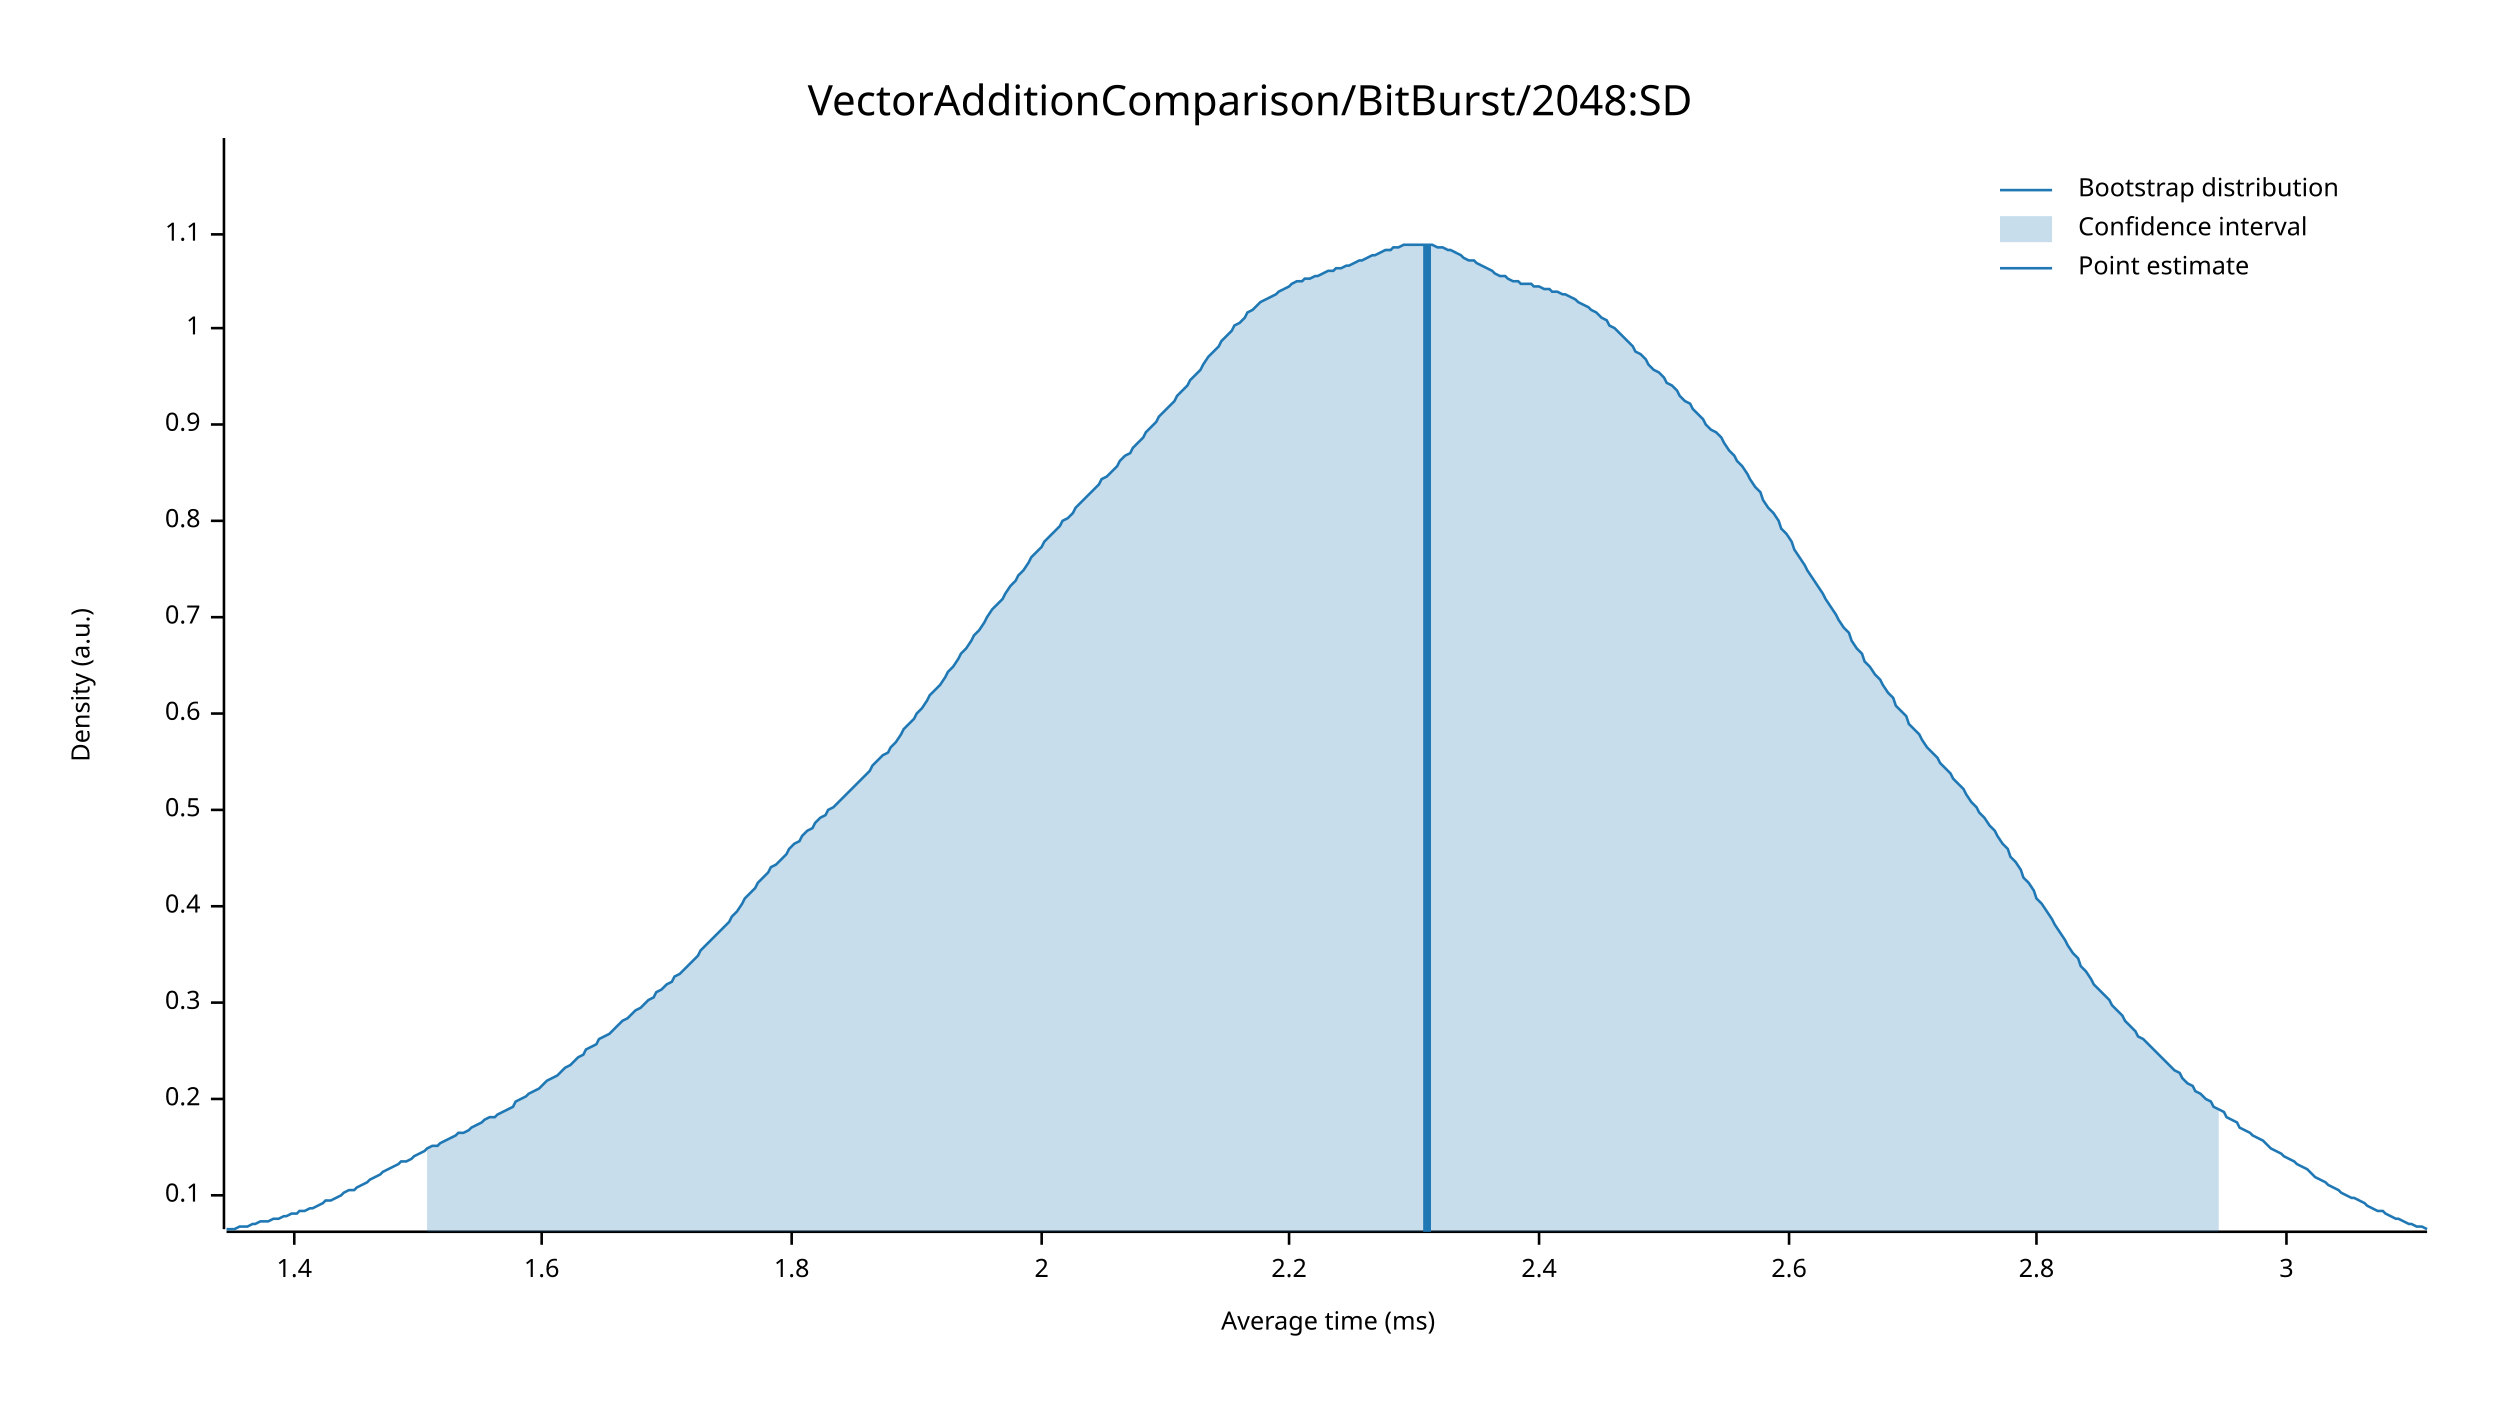
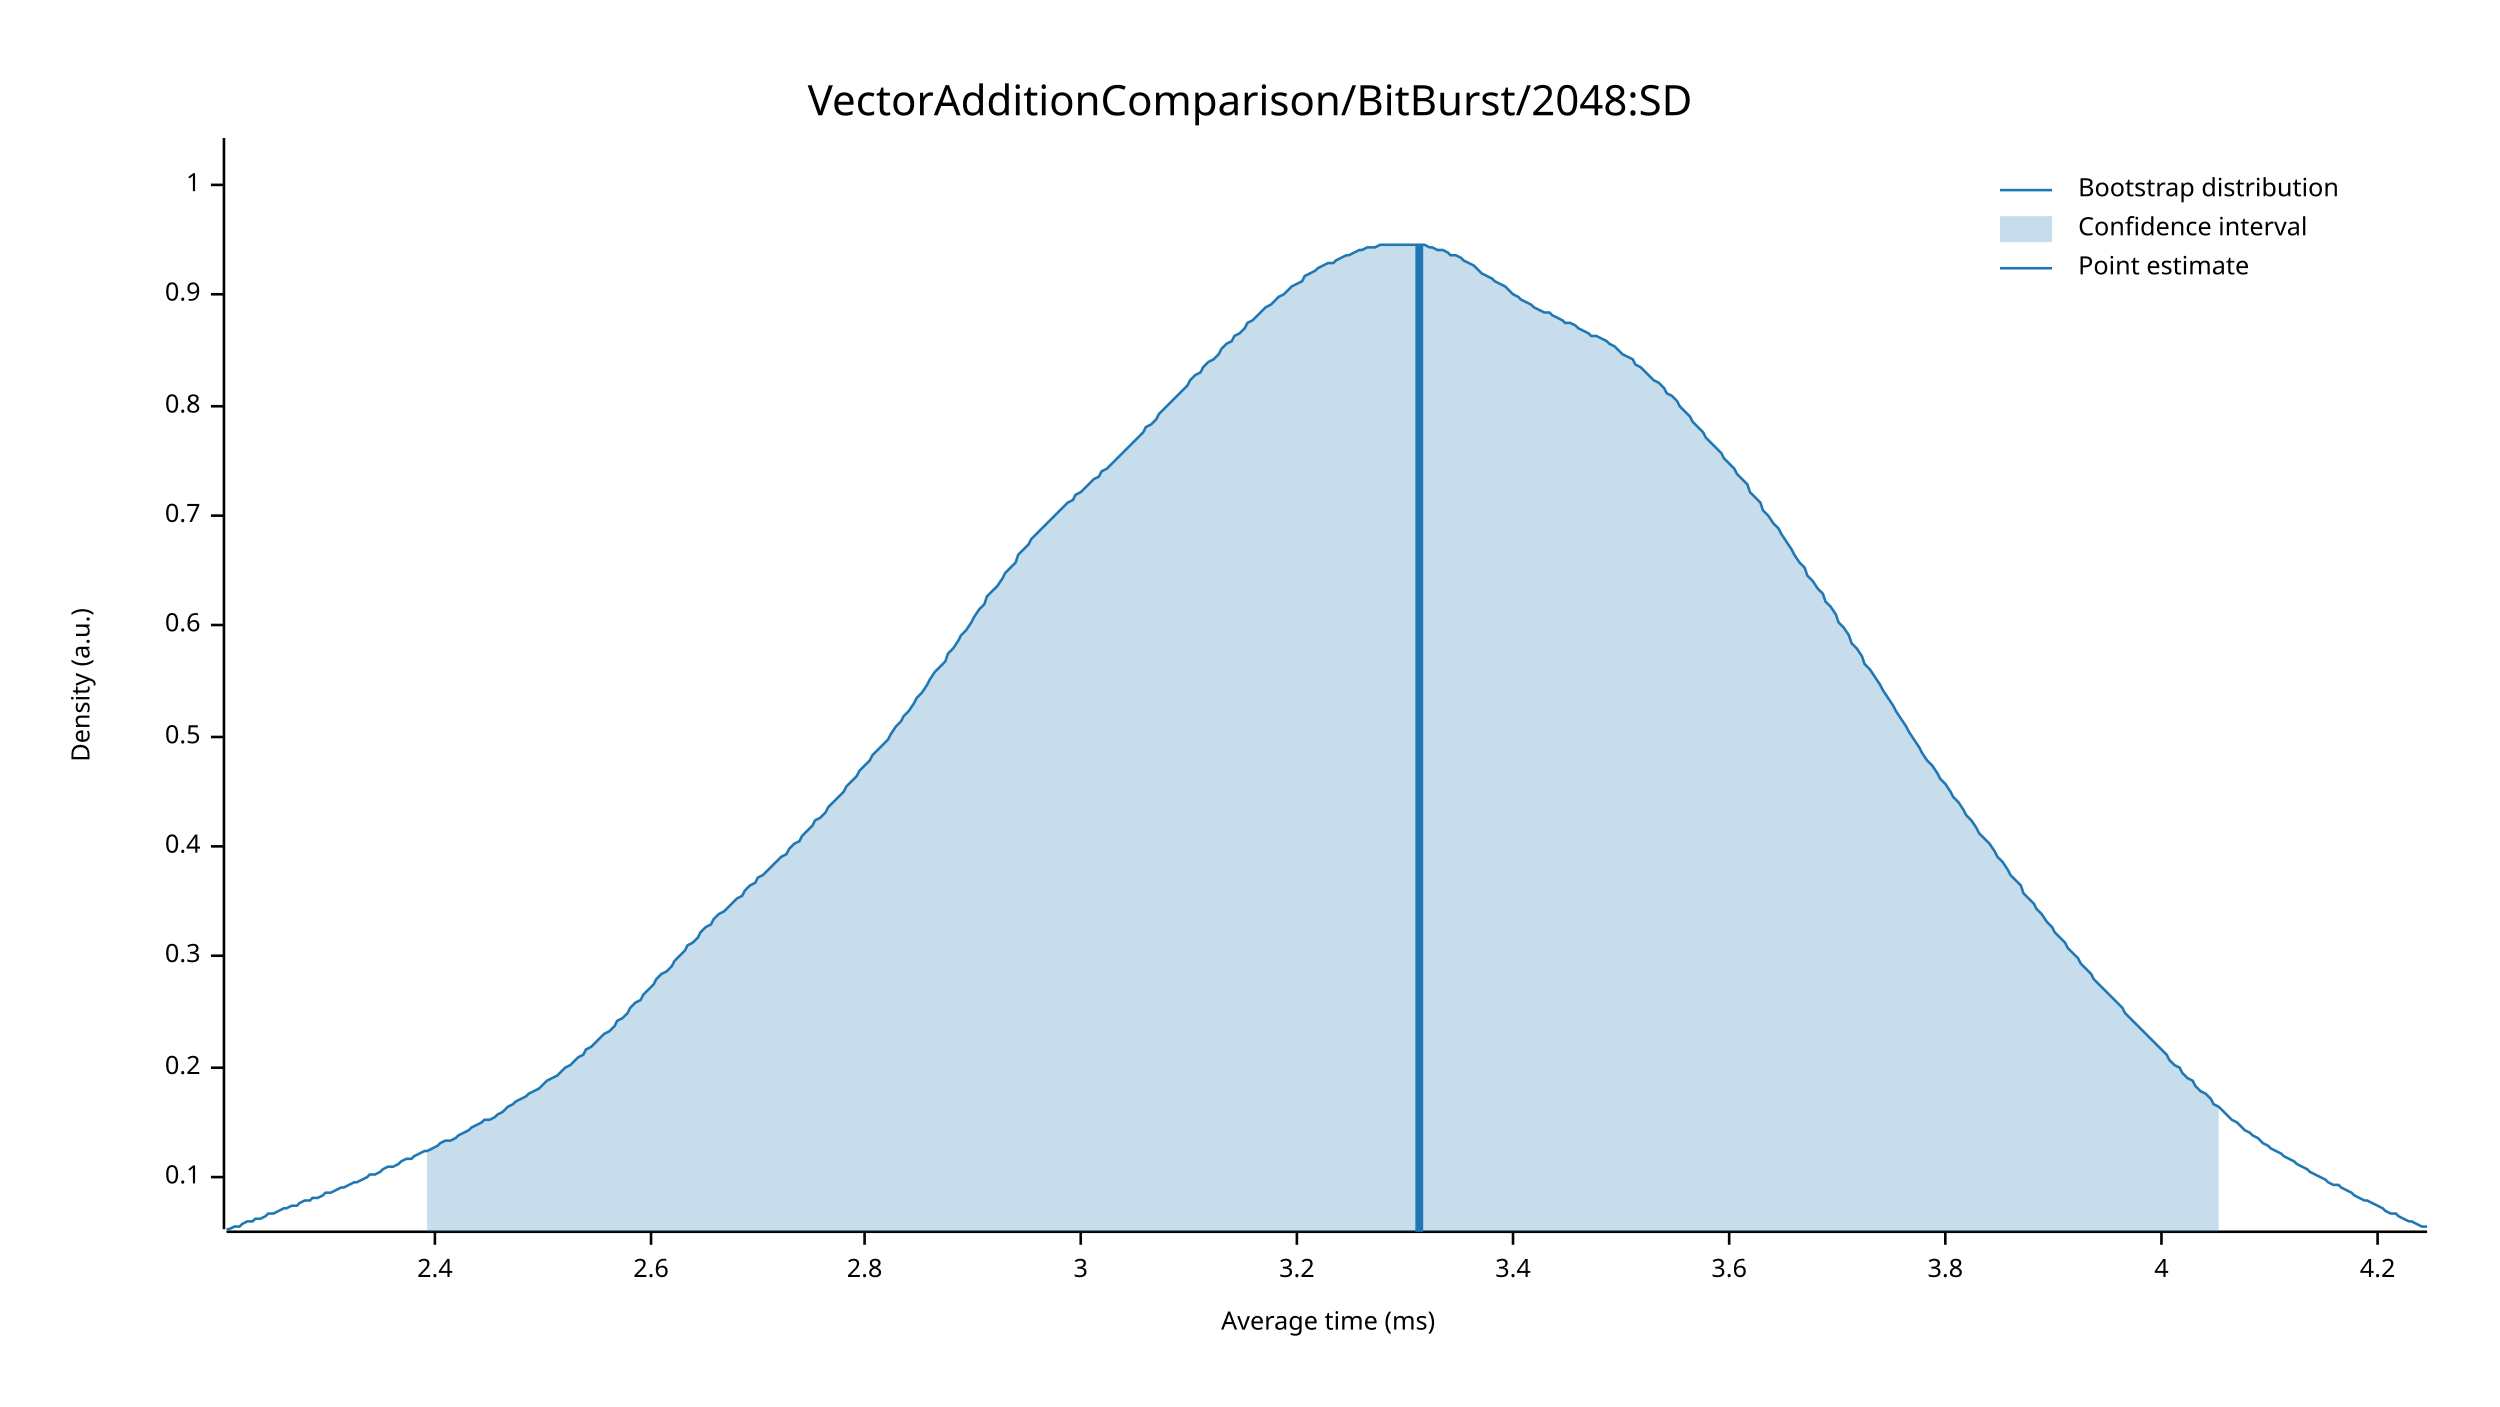
<svg xmlns="http://www.w3.org/2000/svg" width="960" height="540" viewBox="0 0 960 540">
  <text x="480" y="32" dy="0.76em" text-anchor="middle" font-family="sans-serif" font-size="16.129" opacity="1" fill="#000000">
VectorAdditionComparison/BitBurst/2048:SD
</text>
  <text x="27" y="263" dy="0.76em" text-anchor="middle" font-family="sans-serif" font-size="9.677" opacity="1" fill="#000000" transform="rotate(270, 27, 263)">
Density (a.u.)
</text>
  <text x="510" y="513" dy="-0.5ex" text-anchor="middle" font-family="sans-serif" font-size="9.677" opacity="1" fill="#000000">
Average time (ms)
</text>
  <polyline fill="none" opacity="1" stroke="#000000" stroke-width="1" points="86,53 86,472 " />
-   <text x="77" y="459" dy="0.5ex" text-anchor="end" font-family="sans-serif" font-size="9.677" opacity="1" fill="#000000">
+   <text x="77" y="452" dy="0.5ex" text-anchor="end" font-family="sans-serif" font-size="9.677" opacity="1" fill="#000000">
0.1
</text>
-   <polyline fill="none" opacity="1" stroke="#000000" stroke-width="1" points="81,459 86,459 " />
-   <text x="77" y="422" dy="0.5ex" text-anchor="end" font-family="sans-serif" font-size="9.677" opacity="1" fill="#000000">
+   <polyline fill="none" opacity="1" stroke="#000000" stroke-width="1" points="81,452 86,452 " />
+   <text x="77" y="410" dy="0.5ex" text-anchor="end" font-family="sans-serif" font-size="9.677" opacity="1" fill="#000000">
0.2
</text>
-   <polyline fill="none" opacity="1" stroke="#000000" stroke-width="1" points="81,422 86,422 " />
-   <text x="77" y="385" dy="0.5ex" text-anchor="end" font-family="sans-serif" font-size="9.677" opacity="1" fill="#000000">
+   <polyline fill="none" opacity="1" stroke="#000000" stroke-width="1" points="81,410 86,410 " />
+   <text x="77" y="367" dy="0.5ex" text-anchor="end" font-family="sans-serif" font-size="9.677" opacity="1" fill="#000000">
0.3
</text>
-   <polyline fill="none" opacity="1" stroke="#000000" stroke-width="1" points="81,385 86,385 " />
-   <text x="77" y="348" dy="0.5ex" text-anchor="end" font-family="sans-serif" font-size="9.677" opacity="1" fill="#000000">
+   <polyline fill="none" opacity="1" stroke="#000000" stroke-width="1" points="81,367 86,367 " />
+   <text x="77" y="325" dy="0.5ex" text-anchor="end" font-family="sans-serif" font-size="9.677" opacity="1" fill="#000000">
0.4
</text>
-   <polyline fill="none" opacity="1" stroke="#000000" stroke-width="1" points="81,348 86,348 " />
-   <text x="77" y="311" dy="0.5ex" text-anchor="end" font-family="sans-serif" font-size="9.677" opacity="1" fill="#000000">
+   <polyline fill="none" opacity="1" stroke="#000000" stroke-width="1" points="81,325 86,325 " />
+   <text x="77" y="283" dy="0.5ex" text-anchor="end" font-family="sans-serif" font-size="9.677" opacity="1" fill="#000000">
0.5
</text>
-   <polyline fill="none" opacity="1" stroke="#000000" stroke-width="1" points="81,311 86,311 " />
-   <text x="77" y="274" dy="0.5ex" text-anchor="end" font-family="sans-serif" font-size="9.677" opacity="1" fill="#000000">
+   <polyline fill="none" opacity="1" stroke="#000000" stroke-width="1" points="81,283 86,283 " />
+   <text x="77" y="240" dy="0.5ex" text-anchor="end" font-family="sans-serif" font-size="9.677" opacity="1" fill="#000000">
0.6
</text>
-   <polyline fill="none" opacity="1" stroke="#000000" stroke-width="1" points="81,274 86,274 " />
-   <text x="77" y="237" dy="0.5ex" text-anchor="end" font-family="sans-serif" font-size="9.677" opacity="1" fill="#000000">
+   <polyline fill="none" opacity="1" stroke="#000000" stroke-width="1" points="81,240 86,240 " />
+   <text x="77" y="198" dy="0.5ex" text-anchor="end" font-family="sans-serif" font-size="9.677" opacity="1" fill="#000000">
0.7
</text>
-   <polyline fill="none" opacity="1" stroke="#000000" stroke-width="1" points="81,237 86,237 " />
-   <text x="77" y="200" dy="0.5ex" text-anchor="end" font-family="sans-serif" font-size="9.677" opacity="1" fill="#000000">
+   <polyline fill="none" opacity="1" stroke="#000000" stroke-width="1" points="81,198 86,198 " />
+   <text x="77" y="156" dy="0.5ex" text-anchor="end" font-family="sans-serif" font-size="9.677" opacity="1" fill="#000000">
0.8
</text>
-   <polyline fill="none" opacity="1" stroke="#000000" stroke-width="1" points="81,200 86,200 " />
-   <text x="77" y="163" dy="0.5ex" text-anchor="end" font-family="sans-serif" font-size="9.677" opacity="1" fill="#000000">
+   <polyline fill="none" opacity="1" stroke="#000000" stroke-width="1" points="81,156 86,156 " />
+   <text x="77" y="113" dy="0.5ex" text-anchor="end" font-family="sans-serif" font-size="9.677" opacity="1" fill="#000000">
0.9
</text>
-   <polyline fill="none" opacity="1" stroke="#000000" stroke-width="1" points="81,163 86,163 " />
-   <text x="77" y="126" dy="0.5ex" text-anchor="end" font-family="sans-serif" font-size="9.677" opacity="1" fill="#000000">
+   <polyline fill="none" opacity="1" stroke="#000000" stroke-width="1" points="81,113 86,113 " />
+   <text x="77" y="71" dy="0.5ex" text-anchor="end" font-family="sans-serif" font-size="9.677" opacity="1" fill="#000000">
1
</text>
-   <polyline fill="none" opacity="1" stroke="#000000" stroke-width="1" points="81,126 86,126 " />
-   <text x="77" y="90" dy="0.5ex" text-anchor="end" font-family="sans-serif" font-size="9.677" opacity="1" fill="#000000">
- 1.1
- </text>
-   <polyline fill="none" opacity="1" stroke="#000000" stroke-width="1" points="81,90 86,90 " />
+   <polyline fill="none" opacity="1" stroke="#000000" stroke-width="1" points="81,71 86,71 " />
  <polyline fill="none" opacity="1" stroke="#000000" stroke-width="1" points="87,473 932,473 " />
-   <text x="113" y="483" dy="0.76em" text-anchor="middle" font-family="sans-serif" font-size="9.677" opacity="1" fill="#000000">
- 1.4
- </text>
-   <polyline fill="none" opacity="1" stroke="#000000" stroke-width="1" points="113,473 113,478 " />
-   <text x="208" y="483" dy="0.76em" text-anchor="middle" font-family="sans-serif" font-size="9.677" opacity="1" fill="#000000">
- 1.6
- </text>
-   <polyline fill="none" opacity="1" stroke="#000000" stroke-width="1" points="208,473 208,478 " />
-   <text x="304" y="483" dy="0.76em" text-anchor="middle" font-family="sans-serif" font-size="9.677" opacity="1" fill="#000000">
- 1.8
- </text>
-   <polyline fill="none" opacity="1" stroke="#000000" stroke-width="1" points="304,473 304,478 " />
-   <text x="400" y="483" dy="0.76em" text-anchor="middle" font-family="sans-serif" font-size="9.677" opacity="1" fill="#000000">
- 2
- </text>
-   <polyline fill="none" opacity="1" stroke="#000000" stroke-width="1" points="400,473 400,478 " />
-   <text x="495" y="483" dy="0.76em" text-anchor="middle" font-family="sans-serif" font-size="9.677" opacity="1" fill="#000000">
- 2.2
- </text>
-   <polyline fill="none" opacity="1" stroke="#000000" stroke-width="1" points="495,473 495,478 " />
-   <text x="591" y="483" dy="0.76em" text-anchor="middle" font-family="sans-serif" font-size="9.677" opacity="1" fill="#000000">
+   <text x="167" y="483" dy="0.76em" text-anchor="middle" font-family="sans-serif" font-size="9.677" opacity="1" fill="#000000">
2.4
</text>
-   <polyline fill="none" opacity="1" stroke="#000000" stroke-width="1" points="591,473 591,478 " />
-   <text x="687" y="483" dy="0.76em" text-anchor="middle" font-family="sans-serif" font-size="9.677" opacity="1" fill="#000000">
+   <polyline fill="none" opacity="1" stroke="#000000" stroke-width="1" points="167,473 167,478 " />
+   <text x="250" y="483" dy="0.76em" text-anchor="middle" font-family="sans-serif" font-size="9.677" opacity="1" fill="#000000">
2.6
</text>
-   <polyline fill="none" opacity="1" stroke="#000000" stroke-width="1" points="687,473 687,478 " />
-   <text x="782" y="483" dy="0.76em" text-anchor="middle" font-family="sans-serif" font-size="9.677" opacity="1" fill="#000000">
+   <polyline fill="none" opacity="1" stroke="#000000" stroke-width="1" points="250,473 250,478 " />
+   <text x="332" y="483" dy="0.76em" text-anchor="middle" font-family="sans-serif" font-size="9.677" opacity="1" fill="#000000">
2.8
</text>
-   <polyline fill="none" opacity="1" stroke="#000000" stroke-width="1" points="782,473 782,478 " />
-   <text x="878" y="483" dy="0.76em" text-anchor="middle" font-family="sans-serif" font-size="9.677" opacity="1" fill="#000000">
+   <polyline fill="none" opacity="1" stroke="#000000" stroke-width="1" points="332,473 332,478 " />
+   <text x="415" y="483" dy="0.76em" text-anchor="middle" font-family="sans-serif" font-size="9.677" opacity="1" fill="#000000">
3
</text>
-   <polyline fill="none" opacity="1" stroke="#000000" stroke-width="1" points="878,473 878,478 " />
-   <polyline fill="none" opacity="1" stroke="#1F78B4" stroke-width="1" points="87,472 88,472 90,472 92,471 93,471 95,471 97,470 98,470 100,469 102,469 103,469 105,468 107,468 109,467 110,467 112,466 114,466 115,465 117,465 119,464 120,464 122,463 124,462 125,461 127,461 129,460 131,459 132,458 134,457 136,457 137,456 139,455 141,454 142,453 144,452 146,451 147,450 149,449 151,448 153,447 154,446 156,446 158,445 159,444 161,443 163,442 164,441 166,440 168,440 169,439 171,438 173,437 175,436 176,435 178,435 180,434 181,433 183,432 185,431 186,430 188,429 190,429 191,428 193,427 195,426 197,425 198,423 200,422 202,421 203,420 205,419 207,418 208,417 210,415 212,414 214,413 215,412 217,410 219,409 220,408 222,406 224,405 225,403 227,402 229,401 230,399 232,398 234,397 236,395 237,394 239,392 241,391 242,390 244,388 246,387 247,386 249,384 251,383 252,381 254,380 256,378 258,377 259,375 261,374 263,372 264,371 266,369 268,367 269,365 271,363 273,361 274,360 276,358 278,356 280,354 281,352 283,350 285,347 286,345 288,343 290,341 291,339 293,337 295,335 296,333 298,332 300,330 302,328 303,326 305,324 307,323 308,321 310,319 312,318 313,316 315,314 317,313 318,311 320,310 322,308 324,306 325,305 327,303 329,301 330,300 332,298 334,296 335,294 337,292 339,290 341,289 342,287 344,285 346,282 347,280 349,278 351,276 352,274 354,272 356,269 357,267 359,265 361,263 363,260 364,258 366,256 368,253 369,251 371,249 373,246 374,244 376,242 378,239 379,237 381,234 383,232 385,230 386,228 388,225 390,223 391,221 393,219 395,216 396,214 398,212 400,210 401,208 403,206 405,204 407,202 408,200 410,199 412,197 413,195 415,193 417,191 418,190 420,188 422,186 423,184 425,183 427,181 429,179 430,177 432,175 434,174 435,172 437,170 439,168 440,166 442,164 444,162 445,160 447,158 449,156 451,154 452,152 454,150 456,148 457,146 459,144 461,142 462,140 464,137 466,135 468,133 469,131 471,129 473,127 474,125 476,124 478,122 479,120 481,119 483,117 484,116 486,115 488,114 490,113 491,112 493,111 495,110 496,109 498,108 500,108 501,107 503,107 505,106 506,106 508,105 510,104 512,104 513,103 515,103 517,102 518,102 520,101 522,100 523,100 525,99 527,98 528,98 530,97 532,96 534,96 535,95 537,95 539,94 540,94 542,94 544,94 545,94 547,94 549,94 550,94 552,95 554,95 556,96 557,96 559,97 561,98 562,99 564,100 566,100 567,101 569,102 571,103 573,104 574,105 576,106 578,106 579,107 581,108 583,108 584,109 586,109 588,109 589,110 591,110 593,111 595,111 596,112 598,112 600,113 601,113 603,114 605,115 606,116 608,117 610,118 611,119 613,120 615,122 617,123 618,125 620,126 622,128 623,129 625,131 627,133 628,135 630,136 632,138 633,140 635,142 637,143 639,145 640,147 642,148 644,150 645,152 647,154 649,155 650,157 652,159 654,161 655,163 657,165 659,166 661,168 662,170 664,173 666,175 667,177 669,179 671,182 672,184 674,187 676,189 677,192 679,195 681,197 683,200 684,203 686,205 688,208 689,211 691,214 693,217 694,219 696,222 698,225 700,228 701,230 703,233 705,236 706,238 708,241 710,243 711,246 713,249 715,251 716,254 718,256 720,259 722,261 723,263 725,266 727,268 728,271 730,273 732,275 733,278 735,280 737,282 738,284 740,287 742,289 744,291 745,293 747,295 749,297 750,299 752,301 754,303 755,305 757,308 759,310 760,312 762,314 764,317 766,319 767,321 769,324 771,326 772,329 774,331 776,334 777,337 779,339 781,342 782,345 784,347 786,350 788,353 789,355 791,358 793,361 794,363 796,366 798,368 799,371 801,373 803,376 804,378 806,380 808,382 810,384 811,386 813,388 815,390 816,392 818,394 820,396 821,398 823,399 825,401 827,403 828,404 830,406 832,408 833,409 835,411 837,412 838,414 840,416 842,417 843,419 845,420 847,422 849,423 850,425 852,426 854,427 855,429 857,430 859,431 860,433 862,434 864,435 865,436 867,437 869,438 871,440 872,441 874,442 876,443 877,444 879,445 881,446 882,447 884,448 886,449 887,450 889,452 891,453 893,454 894,455 896,456 898,457 899,458 901,459 903,460 904,460 906,461 908,462 909,463 911,464 913,465 915,465 916,466 918,467 920,468 921,468 923,469 925,470 926,470 928,471 930,471 932,472 " />
-   <polygon opacity="0.25" fill="#1F78B4" points="164,441 166,440 168,440 169,439 171,438 173,437 175,436 176,435 178,435 180,434 181,433 183,432 185,431 186,430 188,429 190,429 191,428 193,427 195,426 197,425 198,423 200,422 202,421 203,420 205,419 207,418 208,417 210,415 212,414 214,413 215,412 217,410 219,409 220,408 222,406 224,405 225,403 227,402 229,401 230,399 232,398 234,397 236,395 237,394 239,392 241,391 242,390 244,388 246,387 247,386 249,384 251,383 252,381 254,380 256,378 258,377 259,375 261,374 263,372 264,371 266,369 268,367 269,365 271,363 273,361 274,360 276,358 278,356 280,354 281,352 283,350 285,347 286,345 288,343 290,341 291,339 293,337 295,335 296,333 298,332 300,330 302,328 303,326 305,324 307,323 308,321 310,319 312,318 313,316 315,314 317,313 318,311 320,310 322,308 324,306 325,305 327,303 329,301 330,300 332,298 334,296 335,294 337,292 339,290 341,289 342,287 344,285 346,282 347,280 349,278 351,276 352,274 354,272 356,269 357,267 359,265 361,263 363,260 364,258 366,256 368,253 369,251 371,249 373,246 374,244 376,242 378,239 379,237 381,234 383,232 385,230 386,228 388,225 390,223 391,221 393,219 395,216 396,214 398,212 400,210 401,208 403,206 405,204 407,202 408,200 410,199 412,197 413,195 415,193 417,191 418,190 420,188 422,186 423,184 425,183 427,181 429,179 430,177 432,175 434,174 435,172 437,170 439,168 440,166 442,164 444,162 445,160 447,158 449,156 451,154 452,152 454,150 456,148 457,146 459,144 461,142 462,140 464,137 466,135 468,133 469,131 471,129 473,127 474,125 476,124 478,122 479,120 481,119 483,117 484,116 486,115 488,114 490,113 491,112 493,111 495,110 496,109 498,108 500,108 501,107 503,107 505,106 506,106 508,105 510,104 512,104 513,103 515,103 517,102 518,102 520,101 522,100 523,100 525,99 527,98 528,98 530,97 532,96 534,96 535,95 537,95 539,94 540,94 542,94 544,94 545,94 547,94 549,94 550,94 552,95 554,95 556,96 557,96 559,97 561,98 562,99 564,100 566,100 567,101 569,102 571,103 573,104 574,105 576,106 578,106 579,107 581,108 583,108 584,109 586,109 588,109 589,110 591,110 593,111 595,111 596,112 598,112 600,113 601,113 603,114 605,115 606,116 608,117 610,118 611,119 613,120 615,122 617,123 618,125 620,126 622,128 623,129 625,131 627,133 628,135 630,136 632,138 633,140 635,142 637,143 639,145 640,147 642,148 644,150 645,152 647,154 649,155 650,157 652,159 654,161 655,163 657,165 659,166 661,168 662,170 664,173 666,175 667,177 669,179 671,182 672,184 674,187 676,189 677,192 679,195 681,197 683,200 684,203 686,205 688,208 689,211 691,214 693,217 694,219 696,222 698,225 700,228 701,230 703,233 705,236 706,238 708,241 710,243 711,246 713,249 715,251 716,254 718,256 720,259 722,261 723,263 725,266 727,268 728,271 730,273 732,275 733,278 735,280 737,282 738,284 740,287 742,289 744,291 745,293 747,295 749,297 750,299 752,301 754,303 755,305 757,308 759,310 760,312 762,314 764,317 766,319 767,321 769,324 771,326 772,329 774,331 776,334 777,337 779,339 781,342 782,345 784,347 786,350 788,353 789,355 791,358 793,361 794,363 796,366 798,368 799,371 801,373 803,376 804,378 806,380 808,382 810,384 811,386 813,388 815,390 816,392 818,394 820,396 821,398 823,399 825,401 827,403 828,404 830,406 832,408 833,409 835,411 837,412 838,414 840,416 842,417 843,419 845,420 847,422 849,423 850,425 852,426 852,473 164,473 " />
-   <polyline fill="none" opacity="1" stroke="#1F78B4" stroke-width="3" points="548,473 548,94 " />
+   <polyline fill="none" opacity="1" stroke="#000000" stroke-width="1" points="415,473 415,478 " />
+   <text x="498" y="483" dy="0.76em" text-anchor="middle" font-family="sans-serif" font-size="9.677" opacity="1" fill="#000000">
+ 3.2
+ </text>
+   <polyline fill="none" opacity="1" stroke="#000000" stroke-width="1" points="498,473 498,478 " />
+   <text x="581" y="483" dy="0.76em" text-anchor="middle" font-family="sans-serif" font-size="9.677" opacity="1" fill="#000000">
+ 3.4
+ </text>
+   <polyline fill="none" opacity="1" stroke="#000000" stroke-width="1" points="581,473 581,478 " />
+   <text x="664" y="483" dy="0.76em" text-anchor="middle" font-family="sans-serif" font-size="9.677" opacity="1" fill="#000000">
+ 3.6
+ </text>
+   <polyline fill="none" opacity="1" stroke="#000000" stroke-width="1" points="664,473 664,478 " />
+   <text x="747" y="483" dy="0.76em" text-anchor="middle" font-family="sans-serif" font-size="9.677" opacity="1" fill="#000000">
+ 3.8
+ </text>
+   <polyline fill="none" opacity="1" stroke="#000000" stroke-width="1" points="747,473 747,478 " />
+   <text x="830" y="483" dy="0.76em" text-anchor="middle" font-family="sans-serif" font-size="9.677" opacity="1" fill="#000000">
+ 4
+ </text>
+   <polyline fill="none" opacity="1" stroke="#000000" stroke-width="1" points="830,473 830,478 " />
+   <text x="913" y="483" dy="0.76em" text-anchor="middle" font-family="sans-serif" font-size="9.677" opacity="1" fill="#000000">
+ 4.2
+ </text>
+   <polyline fill="none" opacity="1" stroke="#000000" stroke-width="1" points="913,473 913,478 " />
+   <polyline fill="none" opacity="1" stroke="#1F78B4" stroke-width="1" points="87,472 88,472 90,471 92,471 93,470 95,469 97,469 98,468 100,468 102,467 103,466 105,466 107,465 109,464 110,464 112,463 114,463 115,462 117,461 119,461 120,460 122,460 124,459 125,458 127,458 129,457 131,456 132,456 134,455 136,454 137,454 139,453 141,452 142,451 144,451 146,450 147,449 149,448 151,448 153,447 154,446 156,445 158,445 159,444 161,443 163,442 164,442 166,441 168,440 169,439 171,438 173,438 175,437 176,436 178,435 180,434 181,433 183,432 185,431 186,430 188,430 190,429 191,428 193,427 195,425 197,424 198,423 200,422 202,421 203,420 205,419 207,418 208,417 210,415 212,414 214,413 215,412 217,410 219,409 220,408 222,406 224,405 225,403 227,402 229,400 230,399 232,397 234,396 236,394 237,392 239,391 241,389 242,387 244,385 246,384 247,382 249,380 251,378 252,376 254,374 256,373 258,371 259,369 261,367 263,365 264,363 266,362 268,360 269,358 271,356 273,355 274,353 276,351 278,350 280,348 281,347 283,345 285,344 286,342 288,340 290,339 291,337 293,336 295,334 296,333 298,331 300,329 302,328 303,326 305,324 307,323 308,321 310,319 312,317 313,315 315,314 317,312 318,310 320,308 322,306 324,304 325,302 327,300 329,298 330,296 332,294 334,292 335,290 337,288 339,286 341,284 342,282 344,279 346,277 347,275 349,273 351,270 352,268 354,266 356,263 357,261 359,258 361,256 363,254 364,251 366,249 368,246 369,244 371,242 373,239 374,237 376,234 378,232 379,229 381,227 383,225 385,222 386,220 388,218 390,216 391,213 393,211 395,209 396,207 398,205 400,203 401,202 403,200 405,198 407,196 408,195 410,193 412,192 413,190 415,189 417,187 418,186 420,184 422,183 423,181 425,180 427,178 429,176 430,175 432,173 434,171 435,170 437,168 439,166 440,164 442,163 444,161 445,159 447,157 449,155 451,153 452,152 454,150 456,148 457,146 459,144 461,143 462,141 464,139 466,138 468,136 469,134 471,132 473,131 474,129 476,128 478,126 479,124 481,123 483,121 484,120 486,118 488,117 490,115 491,114 493,113 495,111 496,110 498,109 500,108 501,106 503,105 505,104 506,103 508,102 510,101 512,101 513,100 515,99 517,98 518,98 520,97 522,96 523,96 525,95 527,95 528,95 530,94 532,94 534,94 535,94 537,94 539,94 540,94 542,94 544,94 545,94 547,94 549,95 550,95 552,96 554,96 556,97 557,98 559,98 561,99 562,100 564,101 566,102 567,103 569,105 571,106 573,107 574,108 576,109 578,110 579,111 581,113 583,114 584,115 586,116 588,117 589,118 591,119 593,120 595,120 596,121 598,122 600,123 601,124 603,124 605,125 606,126 608,127 610,128 611,129 613,129 615,130 617,131 618,132 620,133 622,135 623,136 625,137 627,138 628,140 630,141 632,143 633,144 635,146 637,147 639,149 640,151 642,152 644,154 645,156 647,158 649,160 650,162 652,164 654,166 655,168 657,170 659,172 661,174 662,176 664,178 666,180 667,182 669,184 671,186 672,189 674,191 676,193 677,196 679,198 681,201 683,203 684,205 686,208 688,211 689,213 691,216 693,218 694,221 696,223 698,226 700,228 701,231 703,233 705,236 706,239 708,241 710,244 711,247 713,249 715,252 716,255 718,257 720,260 722,263 723,265 725,268 727,271 728,273 730,276 732,279 733,281 735,284 737,287 738,289 740,292 742,294 744,297 745,299 747,301 749,304 750,306 752,308 754,311 755,313 757,315 759,318 760,320 762,322 764,324 766,327 767,329 769,331 771,334 772,336 774,338 776,340 777,343 779,345 781,347 782,349 784,351 786,354 788,356 789,358 791,360 793,362 794,364 796,366 798,368 799,370 801,372 803,374 804,376 806,378 808,380 810,382 811,383 813,385 815,387 816,389 818,391 820,393 821,394 823,396 825,398 827,400 828,401 830,403 832,405 833,407 835,409 837,410 838,412 840,414 842,415 843,417 845,419 847,420 849,422 850,424 852,425 854,427 855,428 857,430 859,431 860,432 862,434 864,435 865,436 867,437 869,439 871,440 872,441 874,442 876,443 877,444 879,445 881,446 882,447 884,448 886,449 887,450 889,451 891,452 893,453 894,454 896,455 898,455 899,456 901,457 903,458 904,459 906,460 908,461 909,461 911,462 913,463 915,464 916,465 918,466 920,466 921,467 923,468 925,469 926,469 928,470 930,471 932,471 " />
+   <polygon opacity="0.25" fill="#1F78B4" points="164,442 166,441 168,440 169,439 171,438 173,438 175,437 176,436 178,435 180,434 181,433 183,432 185,431 186,430 188,430 190,429 191,428 193,427 195,425 197,424 198,423 200,422 202,421 203,420 205,419 207,418 208,417 210,415 212,414 214,413 215,412 217,410 219,409 220,408 222,406 224,405 225,403 227,402 229,400 230,399 232,397 234,396 236,394 237,392 239,391 241,389 242,387 244,385 246,384 247,382 249,380 251,378 252,376 254,374 256,373 258,371 259,369 261,367 263,365 264,363 266,362 268,360 269,358 271,356 273,355 274,353 276,351 278,350 280,348 281,347 283,345 285,344 286,342 288,340 290,339 291,337 293,336 295,334 296,333 298,331 300,329 302,328 303,326 305,324 307,323 308,321 310,319 312,317 313,315 315,314 317,312 318,310 320,308 322,306 324,304 325,302 327,300 329,298 330,296 332,294 334,292 335,290 337,288 339,286 341,284 342,282 344,279 346,277 347,275 349,273 351,270 352,268 354,266 356,263 357,261 359,258 361,256 363,254 364,251 366,249 368,246 369,244 371,242 373,239 374,237 376,234 378,232 379,229 381,227 383,225 385,222 386,220 388,218 390,216 391,213 393,211 395,209 396,207 398,205 400,203 401,202 403,200 405,198 407,196 408,195 410,193 412,192 413,190 415,189 417,187 418,186 420,184 422,183 423,181 425,180 427,178 429,176 430,175 432,173 434,171 435,170 437,168 439,166 440,164 442,163 444,161 445,159 447,157 449,155 451,153 452,152 454,150 456,148 457,146 459,144 461,143 462,141 464,139 466,138 468,136 469,134 471,132 473,131 474,129 476,128 478,126 479,124 481,123 483,121 484,120 486,118 488,117 490,115 491,114 493,113 495,111 496,110 498,109 500,108 501,106 503,105 505,104 506,103 508,102 510,101 512,101 513,100 515,99 517,98 518,98 520,97 522,96 523,96 525,95 527,95 528,95 530,94 532,94 534,94 535,94 537,94 539,94 540,94 542,94 544,94 545,94 547,94 549,95 550,95 552,96 554,96 556,97 557,98 559,98 561,99 562,100 564,101 566,102 567,103 569,105 571,106 573,107 574,108 576,109 578,110 579,111 581,113 583,114 584,115 586,116 588,117 589,118 591,119 593,120 595,120 596,121 598,122 600,123 601,124 603,124 605,125 606,126 608,127 610,128 611,129 613,129 615,130 617,131 618,132 620,133 622,135 623,136 625,137 627,138 628,140 630,141 632,143 633,144 635,146 637,147 639,149 640,151 642,152 644,154 645,156 647,158 649,160 650,162 652,164 654,166 655,168 657,170 659,172 661,174 662,176 664,178 666,180 667,182 669,184 671,186 672,189 674,191 676,193 677,196 679,198 681,201 683,203 684,205 686,208 688,211 689,213 691,216 693,218 694,221 696,223 698,226 700,228 701,231 703,233 705,236 706,239 708,241 710,244 711,247 713,249 715,252 716,255 718,257 720,260 722,263 723,265 725,268 727,271 728,273 730,276 732,279 733,281 735,284 737,287 738,289 740,292 742,294 744,297 745,299 747,301 749,304 750,306 752,308 754,311 755,313 757,315 759,318 760,320 762,322 764,324 766,327 767,329 769,331 771,334 772,336 774,338 776,340 777,343 779,345 781,347 782,349 784,351 786,354 788,356 789,358 791,360 793,362 794,364 796,366 798,368 799,370 801,372 803,374 804,376 806,378 808,380 810,382 811,383 813,385 815,387 816,389 818,391 820,393 821,394 823,396 825,398 827,400 828,401 830,403 832,405 833,407 835,409 837,410 838,412 840,414 842,415 843,417 845,419 847,420 849,422 850,424 852,425 852,473 164,473 " />
+   <polyline fill="none" opacity="1" stroke="#1F78B4" stroke-width="3" points="545,473 545,94 " />
  <text x="798" y="68" dy="0.76em" text-anchor="start" font-family="sans-serif" font-size="9.677" opacity="1" fill="#000000">
Bootstrap distribution
</text>
  <text x="798" y="83" dy="0.76em" text-anchor="start" font-family="sans-serif" font-size="9.677" opacity="1" fill="#000000">
Confidence interval
</text>
  <text x="798" y="98" dy="0.76em" text-anchor="start" font-family="sans-serif" font-size="9.677" opacity="1" fill="#000000">
Point estimate
</text>
  <polyline fill="none" opacity="1" stroke="#1F78B4" stroke-width="1" points="768,73 788,73 " />
  <rect x="768" y="83" width="20" height="10" opacity="0.25" fill="#1F78B4" stroke="none" />
  <polyline fill="none" opacity="1" stroke="#1F78B4" stroke-width="1" points="768,103 788,103 " />
</svg>
